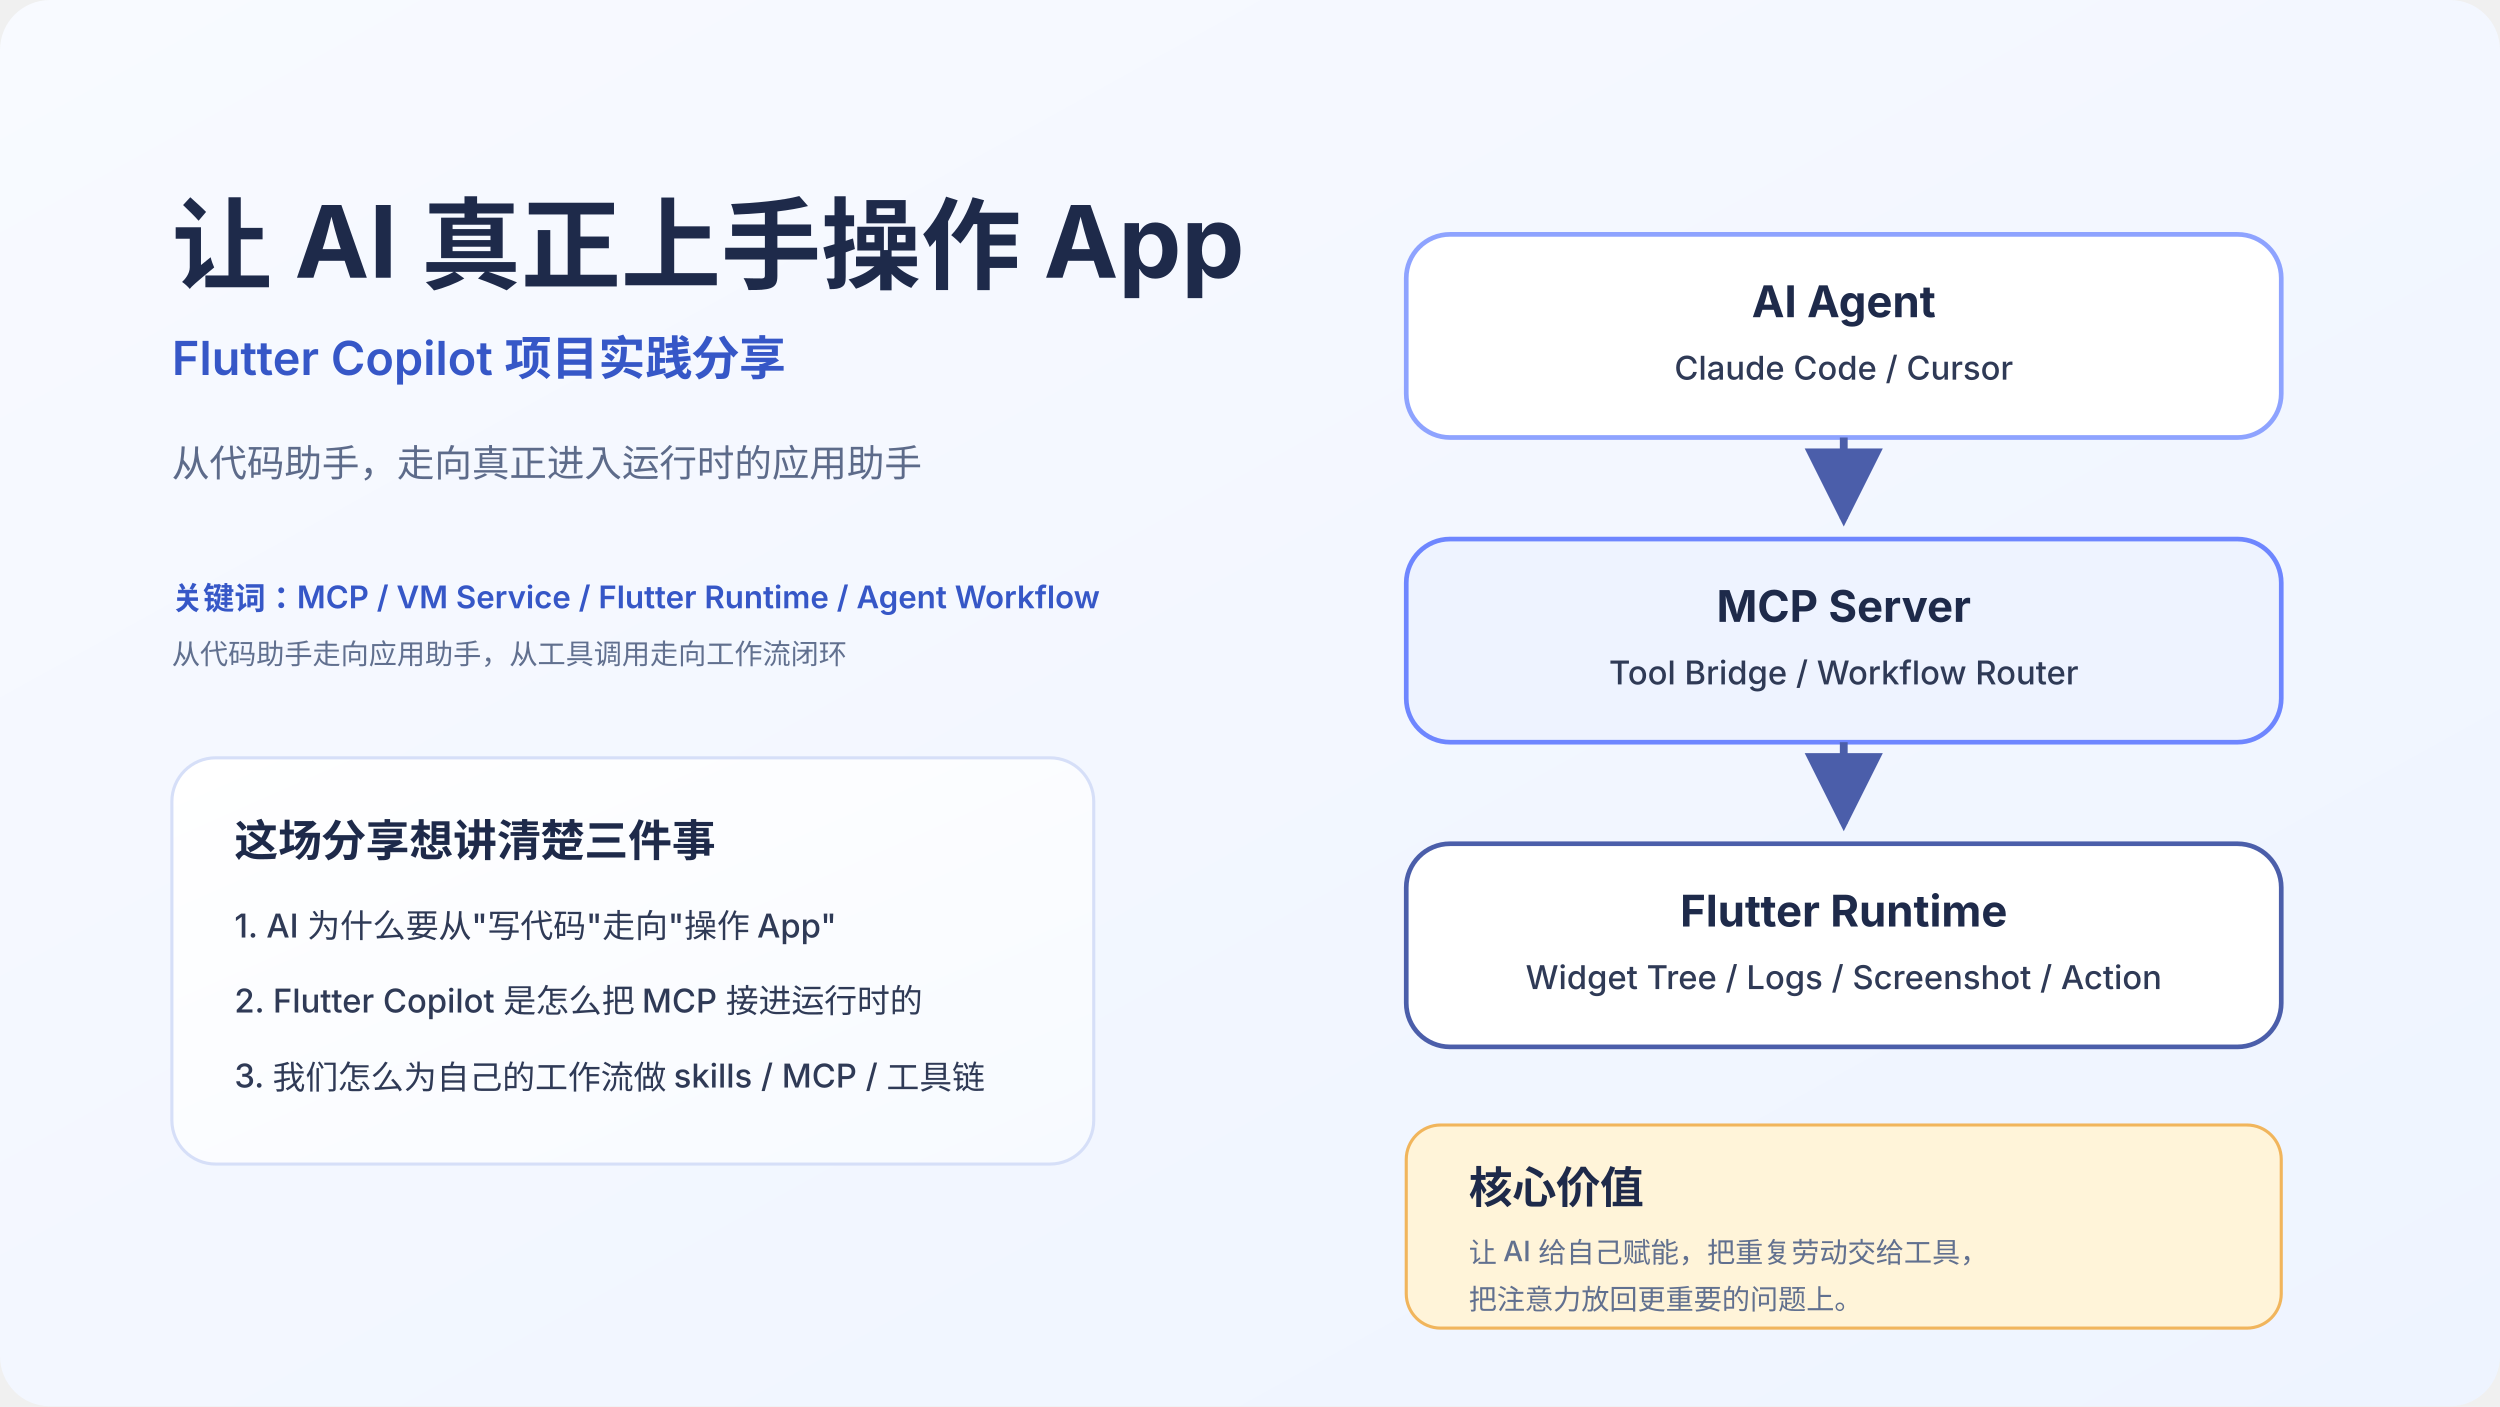
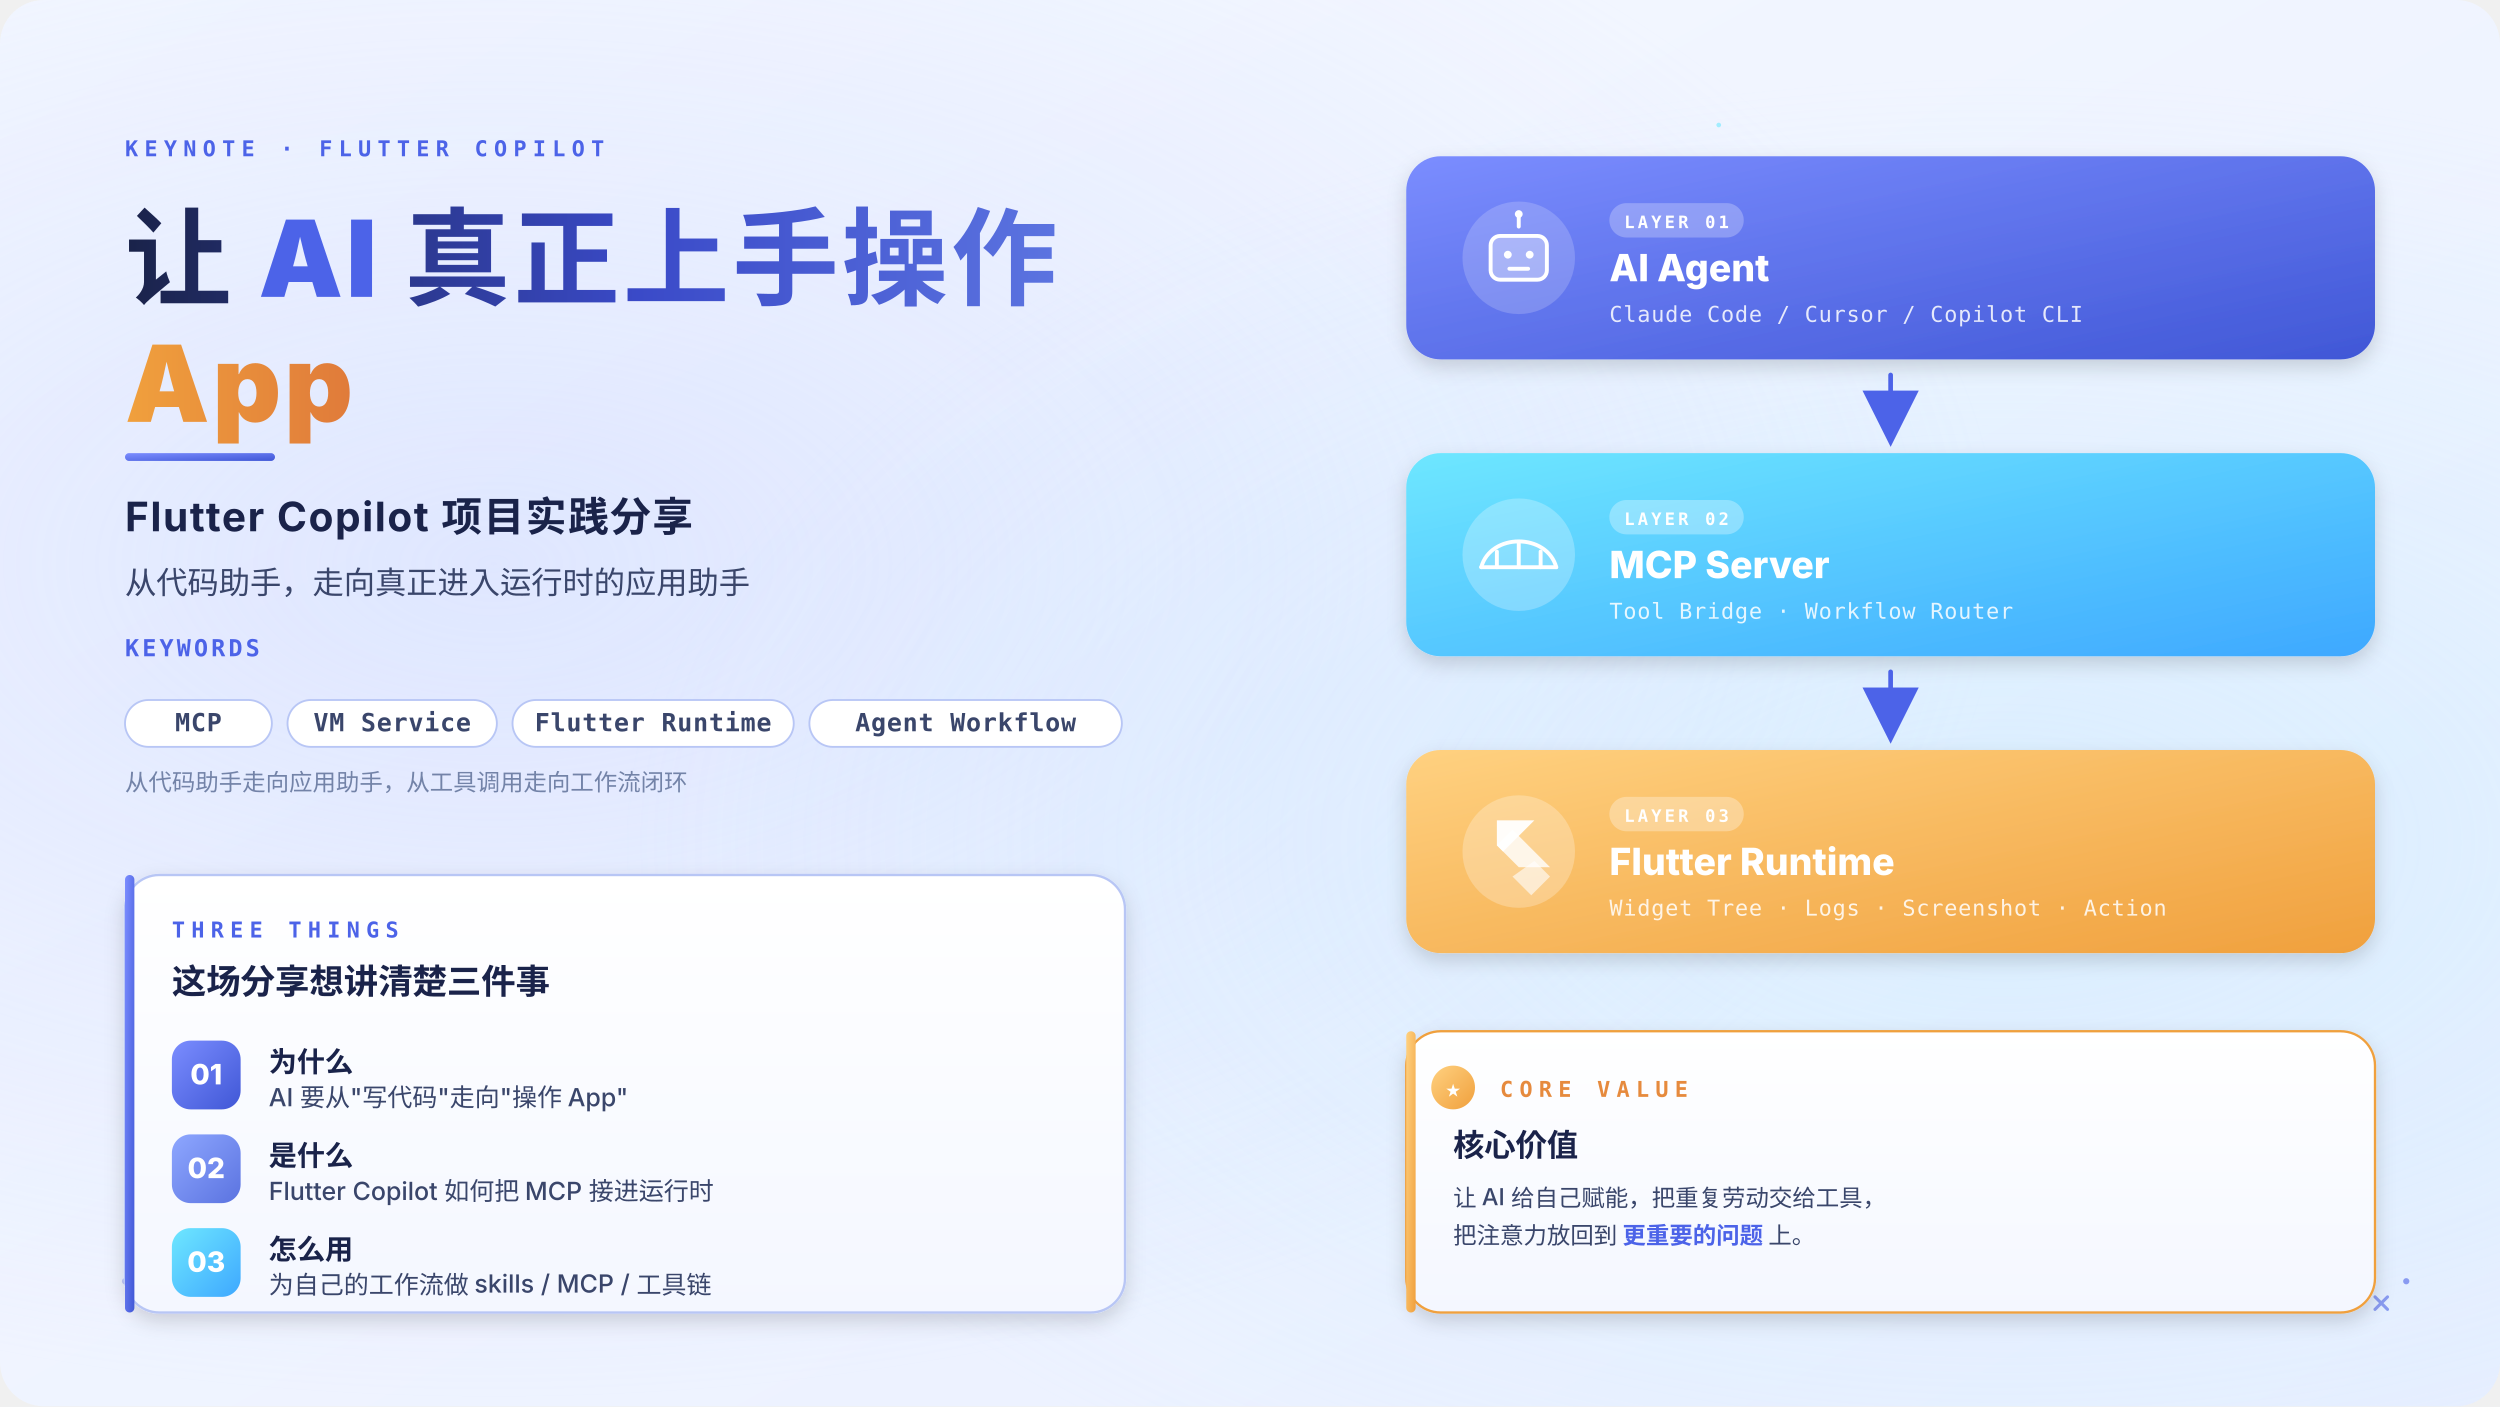
<svg xmlns="http://www.w3.org/2000/svg" width="1600" height="900" viewBox="0 0 1600 900">
  <defs>
    <linearGradient id="bg" x1="0" y1="0" x2="1" y2="1">
-       <stop offset="0%" stop-color="#F8FAFF" />
-       <stop offset="100%" stop-color="#EEF4FF" />
+       <stop offset="0%" stop-color="#F6F9FF" />
+       <stop offset="100%" stop-color="#E9EFFF" />
    </linearGradient>
-     <linearGradient id="card" x1="0" y1="0" x2="1" y2="1">
+     <radialGradient id="leftGlow" cx="20%" cy="40%" r="60%">
+       <stop offset="0%" stop-color="#C8D4FF" stop-opacity="0.45" />
+       <stop offset="100%" stop-color="#C8D4FF" stop-opacity="0" />
+     </radialGradient>
+     <radialGradient id="rightGlow" cx="80%" cy="60%" r="55%">
+       <stop offset="0%" stop-color="#BEE9FF" stop-opacity="0.4" />
+       <stop offset="100%" stop-color="#BEE9FF" stop-opacity="0" />
+     </radialGradient>
+     <linearGradient id="card" x1="0" y1="0" x2="0" y2="1">
      <stop offset="0%" stop-color="#FFFFFF" />
-       <stop offset="100%" stop-color="#F7FAFF" />
+       <stop offset="100%" stop-color="#F4F7FF" />
    </linearGradient>
-     <marker id="arrow" markerWidth="10" markerHeight="10" refX="9" refY="5" orient="auto">
-       <path d="M0,0 L10,5 L0,10 Z" fill="#4B5EAA" />
+     <linearGradient id="accent" x1="0" y1="0" x2="1" y2="1">
+       <stop offset="0%" stop-color="#7B8DFF" />
+       <stop offset="100%" stop-color="#4057D6" />
+     </linearGradient>
+     <linearGradient id="cyan" x1="0" y1="0" x2="1" y2="1">
+       <stop offset="0%" stop-color="#6EE7FF" />
+       <stop offset="100%" stop-color="#3EA8FF" />
+     </linearGradient>
+     <linearGradient id="indigo" x1="0" y1="0" x2="1" y2="1">
+       <stop offset="0%" stop-color="#8EA7FF" />
+       <stop offset="100%" stop-color="#5B73E0" />
+     </linearGradient>
+     <linearGradient id="amber" x1="0" y1="0" x2="1" y2="1">
+       <stop offset="0%" stop-color="#FFD180" />
+       <stop offset="100%" stop-color="#F0A03D" />
+     </linearGradient>
+     <linearGradient id="titleGrad" x1="0" y1="0" x2="1" y2="0">
+       <stop offset="0%" stop-color="#1A234A" />
+       <stop offset="55%" stop-color="#3A4AC8" />
+       <stop offset="100%" stop-color="#5B73E0" />
+     </linearGradient>
+     <linearGradient id="appGrad" x1="0" y1="0" x2="1" y2="0">
+       <stop offset="0%" stop-color="#F0A03D" />
+       <stop offset="100%" stop-color="#E07B3A" />
+     </linearGradient>
+     <filter id="softShadow" x="-20%" y="-20%" width="140%" height="140%">
+       <feGaussianBlur in="SourceAlpha" stdDeviation="6" />
+       <feOffset dx="0" dy="5" result="off" />
+       <feComponentTransfer>
+         <feFuncA type="linear" slope="0.15" />
+       </feComponentTransfer>
+       <feMerge>
+         <feMergeNode />
+         <feMergeNode in="SourceGraphic" />
+       </feMerge>
+     </filter>
+     <marker id="arrow" markerWidth="12" markerHeight="12" refX="10" refY="6" orient="auto">
+       <path d="M0,0 L12,6 L0,12 Z" fill="#4C63E8" />
    </marker>
    <style>
-       .title { font: 700 64px -apple-system,BlinkMacSystemFont,'Segoe UI',sans-serif; fill: #1E2A4A; }
-       .subtitle { font: 600 30px -apple-system,BlinkMacSystemFont,'Segoe UI',sans-serif; fill: #3657C7; }
-       .desc { font: 500 24px -apple-system,BlinkMacSystemFont,'Segoe UI',sans-serif; fill: #5D6B8A; }
-       .h { font: 700 28px -apple-system,BlinkMacSystemFont,'Segoe UI',sans-serif; fill: #1E2A4A; }
-       .b { font: 500 21px -apple-system,BlinkMacSystemFont,'Segoe UI',sans-serif; fill: #2F3A56; }
-       .small { font: 500 18px -apple-system,BlinkMacSystemFont,'Segoe UI',sans-serif; fill: #61708F; }
-       .tag { font: 700 18px -apple-system,BlinkMacSystemFont,'Segoe UI',sans-serif; fill: #3657C7; }
-       .tag2 { font: 600 20px -apple-system,BlinkMacSystemFont,'Segoe UI',sans-serif; fill: #3657C7; }
+       .tag { font: 700 14px 'SF Mono',Menlo,monospace; fill: #4C63E8; letter-spacing: 4px; }
+       .bigTitle { font: 900 68px -apple-system,BlinkMacSystemFont,'Segoe UI','PingFang SC',sans-serif; letter-spacing: 2px; }
+       .subBrand { font: 700 26px -apple-system,BlinkMacSystemFont,'Segoe UI','PingFang SC',sans-serif; fill: #1A234A; letter-spacing: 1px; }
+       .lead { font: 500 20px -apple-system,BlinkMacSystemFont,'Segoe UI','PingFang SC',sans-serif; fill: #3A466B; }
+       .kwLabel { font: 700 15px 'SF Mono',Menlo,monospace; fill: #4C63E8; letter-spacing: 2px; }
+       .kwText { font: 600 16px 'SF Mono',Menlo,monospace; fill: #3A466B; letter-spacing: 0.5px; }
+       .kwSub { font: 500 15px -apple-system,BlinkMacSystemFont,'Segoe UI','PingFang SC',sans-serif; fill: #7383A8; }
+       .panelH { font: 800 22px -apple-system,BlinkMacSystemFont,'Segoe UI','PingFang SC',sans-serif; fill: #1A234A; }
+       .panelB { font: 500 16px -apple-system,BlinkMacSystemFont,'Segoe UI','PingFang SC',sans-serif; fill: #3A466B; }
+       .nodeTag { font: 700 11px 'SF Mono',Menlo,monospace; fill: #FFFFFF; letter-spacing: 2px; }
+       .nodeH { font: 800 24px -apple-system,BlinkMacSystemFont,'Segoe UI','PingFang SC',sans-serif; fill: #FFFFFF; }
+       .nodeSub { font: 500 14px 'SF Mono',Menlo,monospace; fill: #FFFFFF; fill-opacity: 0.85; letter-spacing: 0.5px; }
+       .valueH { font: 800 20px -apple-system,BlinkMacSystemFont,'Segoe UI','PingFang SC',sans-serif; fill: #1A234A; }
+       .valueB { font: 500 15px -apple-system,BlinkMacSystemFont,'Segoe UI','PingFang SC',sans-serif; fill: #3A466B; }
    </style>
  </defs>
-   <rect width="1600" height="900" rx="32" fill="url(#bg)" />
-   <text x="110" y="180" class="title">让 AI 真正上手操作 App</text>
-   <text x="110" y="240" class="subtitle">Flutter Copilot 项目实践分享</text>
-   <text x="110" y="305" class="desc">从代码助手，走向真正进入运行时的应用助手</text>
-   <text x="110" y="390" class="tag2">关键词：MCP / VM Service / Flutter Runtime / Agent Workflow</text>
-   <text x="110" y="425" class="small">从代码助手走向应用助手，从工具调用走向工作流闭环</text>
-   <rect x="110" y="485" width="590" height="260" rx="28" fill="url(#card)" stroke="#D6DFF8" stroke-width="2" />
-   <text x="150" y="548" class="h">这场分享想讲清楚三件事</text>
-   <text x="150" y="600" class="b">1. AI 为什么要从"写代码"走向"操作 App"</text>
-   <text x="150" y="648" class="b">2. Flutter Copilot 是怎么把 MCP 接进运行时的</text>
-   <text x="150" y="696" class="b">3. 我们怎么为自己的工作流做 skills / MCP / 工具链</text>
-   <rect x="900" y="150" width="560" height="130" rx="28" fill="#FFFFFF" stroke="#8EA3FF" stroke-width="3" />
-   <text x="1180" y="203" class="h" text-anchor="middle">AI Agent</text>
-   <text x="1180" y="243" class="b" text-anchor="middle">Claude Code / Cursor</text>
-   <line x1="1180" y1="280" x2="1180" y2="332" stroke="#4B5EAA" stroke-width="5" marker-end="url(#arrow)" />
-   <rect x="900" y="345" width="560" height="130" rx="28" fill="#EEF3FF" stroke="#6E86FF" stroke-width="3" />
-   <text x="1180" y="398" class="h" text-anchor="middle">MCP Server</text>
-   <text x="1180" y="438" class="b" text-anchor="middle">Tool Bridge / Workflow Router</text>
-   <line x1="1180" y1="475" x2="1180" y2="527" stroke="#4B5EAA" stroke-width="5" marker-end="url(#arrow)" />
-   <rect x="900" y="540" width="560" height="130" rx="28" fill="#FFFFFF" stroke="#4B5EAA" stroke-width="3" />
-   <text x="1180" y="593" class="h" text-anchor="middle">Flutter Runtime</text>
-   <text x="1180" y="633" class="b" text-anchor="middle">Widget Tree / Logs / Screenshot / Action</text>
-   <rect x="900" y="720" width="560" height="130" rx="22" fill="#FFF4D9" stroke="#F1B55C" stroke-width="2" />
-   <text x="940" y="770" class="h">核心价值</text>
-   <text x="940" y="808" class="small">让 AI 给自己赋能，把重复劳动交给工具，</text>
-   <text x="940" y="838" class="small">把注意力放回更重要的问题上。</text>
+   <rect width="1600" height="900" rx="28" fill="url(#bg)" />
+   <rect width="1600" height="900" rx="28" fill="url(#leftGlow)" />
+   <rect width="1600" height="900" rx="28" fill="url(#rightGlow)" />
+   <g opacity="0.6">
+     <circle cx="960" cy="110" r="2" fill="#4C63E8" />
+     <circle cx="1100" cy="80" r="1.5" fill="#6EE7FF" />
+     <circle cx="1540" cy="820" r="2" fill="#4C63E8" />
+     <circle cx="1480" cy="780" r="1.5" fill="#8EA7FF" />
+     <circle cx="80" cy="820" r="2" fill="#4C63E8" opacity="0.5" />
+     <path d="M1520 830 L1528 838 M1520 838 L1528 830" stroke="#4C63E8" stroke-width="2" stroke-linecap="round" />
+   </g>
+   <text x="80" y="100" class="tag">KEYNOTE · FLUTTER COPILOT</text>
+   <text x="80" y="190" class="bigTitle" fill="url(#titleGrad)">让 <tspan fill="#4C63E8">AI</tspan> 真正上手操作</text>
+   <text x="80" y="270" class="bigTitle" fill="url(#appGrad)">App</text>
+   <rect x="80" y="290" width="96" height="5" rx="2.5" fill="url(#accent)" />
+   <text x="80" y="340" class="subBrand">Flutter Copilot 项目实践分享</text>
+   <text x="80" y="380" class="lead">从代码助手，走向真正进入运行时的应用助手</text>
+   <g transform="translate(80, 420)">
+     <text y="0" class="kwLabel">KEYWORDS</text>
+     <g transform="translate(0, 28)">
+       <g transform="translate(0,0)">
+         <rect width="94" height="30" rx="15" fill="#FFFFFF" stroke="#B8C6F5" stroke-width="1.2" />
+         <text x="47" y="20" class="kwText" text-anchor="middle">MCP</text>
+       </g>
+       <g transform="translate(104,0)">
+         <rect width="134" height="30" rx="15" fill="#FFFFFF" stroke="#B8C6F5" stroke-width="1.2" />
+         <text x="67" y="20" class="kwText" text-anchor="middle">VM Service</text>
+       </g>
+       <g transform="translate(248,0)">
+         <rect width="180" height="30" rx="15" fill="#FFFFFF" stroke="#B8C6F5" stroke-width="1.2" />
+         <text x="90" y="20" class="kwText" text-anchor="middle">Flutter Runtime</text>
+       </g>
+       <g transform="translate(438,0)">
+         <rect width="200" height="30" rx="15" fill="#FFFFFF" stroke="#B8C6F5" stroke-width="1.2" />
+         <text x="100" y="20" class="kwText" text-anchor="middle">Agent Workflow</text>
+       </g>
+     </g>
+     <text y="86" class="kwSub">从代码助手走向应用助手，从工具调用走向工作流闭环</text>
+   </g>
+   <g filter="url(#softShadow)">
+     <rect x="80" y="560" width="640" height="280" rx="22" fill="url(#card)" stroke="#B8C6F5" stroke-width="1.5" />
+   </g>
+   <rect x="80" y="560" width="6" height="280" rx="3" fill="url(#accent)" />
+   <text x="110" y="600" class="tag">THREE THINGS</text>
+   <text x="110" y="636" class="panelH">这场分享想讲清楚三件事</text>
+   <g transform="translate(110, 666)">
+     <g transform="translate(0, 0)">
+       <rect width="44" height="44" rx="12" fill="url(#accent)" />
+       <text x="22" y="28" class="nodeH" text-anchor="middle" style="font-size:18px">01</text>
+       <text x="62" y="20" class="panelH" style="font-size:18px">为什么</text>
+       <text x="62" y="42" class="panelB">AI 要从"写代码"走向"操作 App"</text>
+     </g>
+     <g transform="translate(0, 60)">
+       <rect width="44" height="44" rx="12" fill="url(#indigo)" />
+       <text x="22" y="28" class="nodeH" text-anchor="middle" style="font-size:18px">02</text>
+       <text x="62" y="20" class="panelH" style="font-size:18px">是什么</text>
+       <text x="62" y="42" class="panelB">Flutter Copilot 如何把 MCP 接进运行时</text>
+     </g>
+     <g transform="translate(0, 120)">
+       <rect width="44" height="44" rx="12" fill="url(#cyan)" />
+       <text x="22" y="28" class="nodeH" text-anchor="middle" style="font-size:18px">03</text>
+       <text x="62" y="20" class="panelH" style="font-size:18px">怎么用</text>
+       <text x="62" y="42" class="panelB">为自己的工作流做 skills / MCP / 工具链</text>
+     </g>
+   </g>
+   <g transform="translate(900, 100)" filter="url(#softShadow)">
+     <rect width="620" height="130" rx="22" fill="url(#accent)" />
+     <circle cx="72" cy="65" r="36" fill="#FFFFFF" fill-opacity="0.18" />
+     <g transform="translate(72, 65)" stroke="#FFFFFF" stroke-width="2.5" fill="none" stroke-linecap="round">
+       <rect x="-18" y="-14" width="36" height="28" rx="6" fill="#FFFFFF" fill-opacity="0.3" />
+       <circle cx="-7" cy="-2" r="2.5" fill="#FFFFFF" stroke="none" />
+       <circle cx="7" cy="-2" r="2.5" fill="#FFFFFF" stroke="none" />
+       <line x1="0" y1="-20" x2="0" y2="-26" />
+       <circle cx="0" cy="-28" r="2.5" fill="#FFFFFF" stroke="none" />
+       <line x1="-6" y1="7" x2="6" y2="7" />
+     </g>
+     <rect x="130" y="30" width="86" height="22" rx="11" fill="#FFFFFF" fill-opacity="0.25" />
+     <text x="173" y="46" class="nodeTag" text-anchor="middle">LAYER 01</text>
+     <text x="130" y="80" class="nodeH">AI Agent</text>
+     <text x="130" y="106" class="nodeSub">Claude Code / Cursor / Copilot CLI</text>
+   </g>
+   <path d="M1210 240 L1210 280" stroke="#4C63E8" stroke-width="3" stroke-linecap="round" marker-end="url(#arrow)" />
+   <g transform="translate(900, 290)" filter="url(#softShadow)">
+     <rect width="620" height="130" rx="22" fill="url(#cyan)" />
+     <circle cx="72" cy="65" r="36" fill="#FFFFFF" fill-opacity="0.25" />
+     <g transform="translate(72, 65)" stroke="#FFFFFF" stroke-width="2.5" fill="none" stroke-linecap="round">
+       <path d="M-24 8 L24 8" />
+       <path d="M-24 8 C-18 -14 18 -14 24 8" />
+       <line x1="-14" y1="8" x2="-14" y2="-2" />
+       <line x1="0" y1="8" x2="0" y2="-8" />
+       <line x1="14" y1="8" x2="14" y2="-2" />
+     </g>
+     <rect x="130" y="30" width="86" height="22" rx="11" fill="#FFFFFF" fill-opacity="0.3" />
+     <text x="173" y="46" class="nodeTag" text-anchor="middle">LAYER 02</text>
+     <text x="130" y="80" class="nodeH">MCP Server</text>
+     <text x="130" y="106" class="nodeSub">Tool Bridge · Workflow Router</text>
+   </g>
+   <path d="M1210 430 L1210 470" stroke="#4C63E8" stroke-width="3" stroke-linecap="round" marker-end="url(#arrow)" />
+   <g transform="translate(900, 480)" filter="url(#softShadow)">
+     <rect width="620" height="130" rx="22" fill="url(#amber)" />
+     <circle cx="72" cy="65" r="36" fill="#FFFFFF" fill-opacity="0.25" />
+     <g transform="translate(72, 65)" fill="#FFFFFF">
+       <path d="M-14 -20 L10 -20 L-10 0 L-14 -4 Z" opacity="0.95" />
+       <path d="M-14 -4 L0 10 L20 10 L-4 -14 Z" opacity="0.8" />
+       <path d="M-4 16 L8 28 L20 16 L10 6 Z" opacity="0.6" />
+     </g>
+     <rect x="130" y="30" width="86" height="22" rx="11" fill="#FFFFFF" fill-opacity="0.3" />
+     <text x="173" y="46" class="nodeTag" text-anchor="middle">LAYER 03</text>
+     <text x="130" y="80" class="nodeH">Flutter Runtime</text>
+     <text x="130" y="106" class="nodeSub">Widget Tree · Logs · Screenshot · Action</text>
+   </g>
+   <g filter="url(#softShadow)">
+     <rect x="900" y="660" width="620" height="180" rx="22" fill="url(#card)" stroke="#F0A03D" stroke-width="1.5" />
+   </g>
+   <rect x="900" y="660" width="6" height="180" rx="3" fill="url(#amber)" />
+   <g transform="translate(930, 696)">
+     <circle r="14" fill="url(#amber)" />
+     <text y="6" text-anchor="middle" font-family="SF Mono,Menlo,monospace" font-weight="800" font-size="16" fill="#FFFFFF">★</text>
+   </g>
+   <text x="960" y="702" class="tag" style="fill:#E68A3D">CORE VALUE</text>
+   <text x="930" y="740" class="valueH">核心价值</text>
+   <text x="930" y="772" class="valueB">让 AI 给自己赋能，把重复劳动交给工具，</text>
+   <text x="930" y="796" class="valueB">把注意力放回到 <tspan font-weight="800" fill="#4C63E8">更重要的问题</tspan> 上。</text>
</svg>
